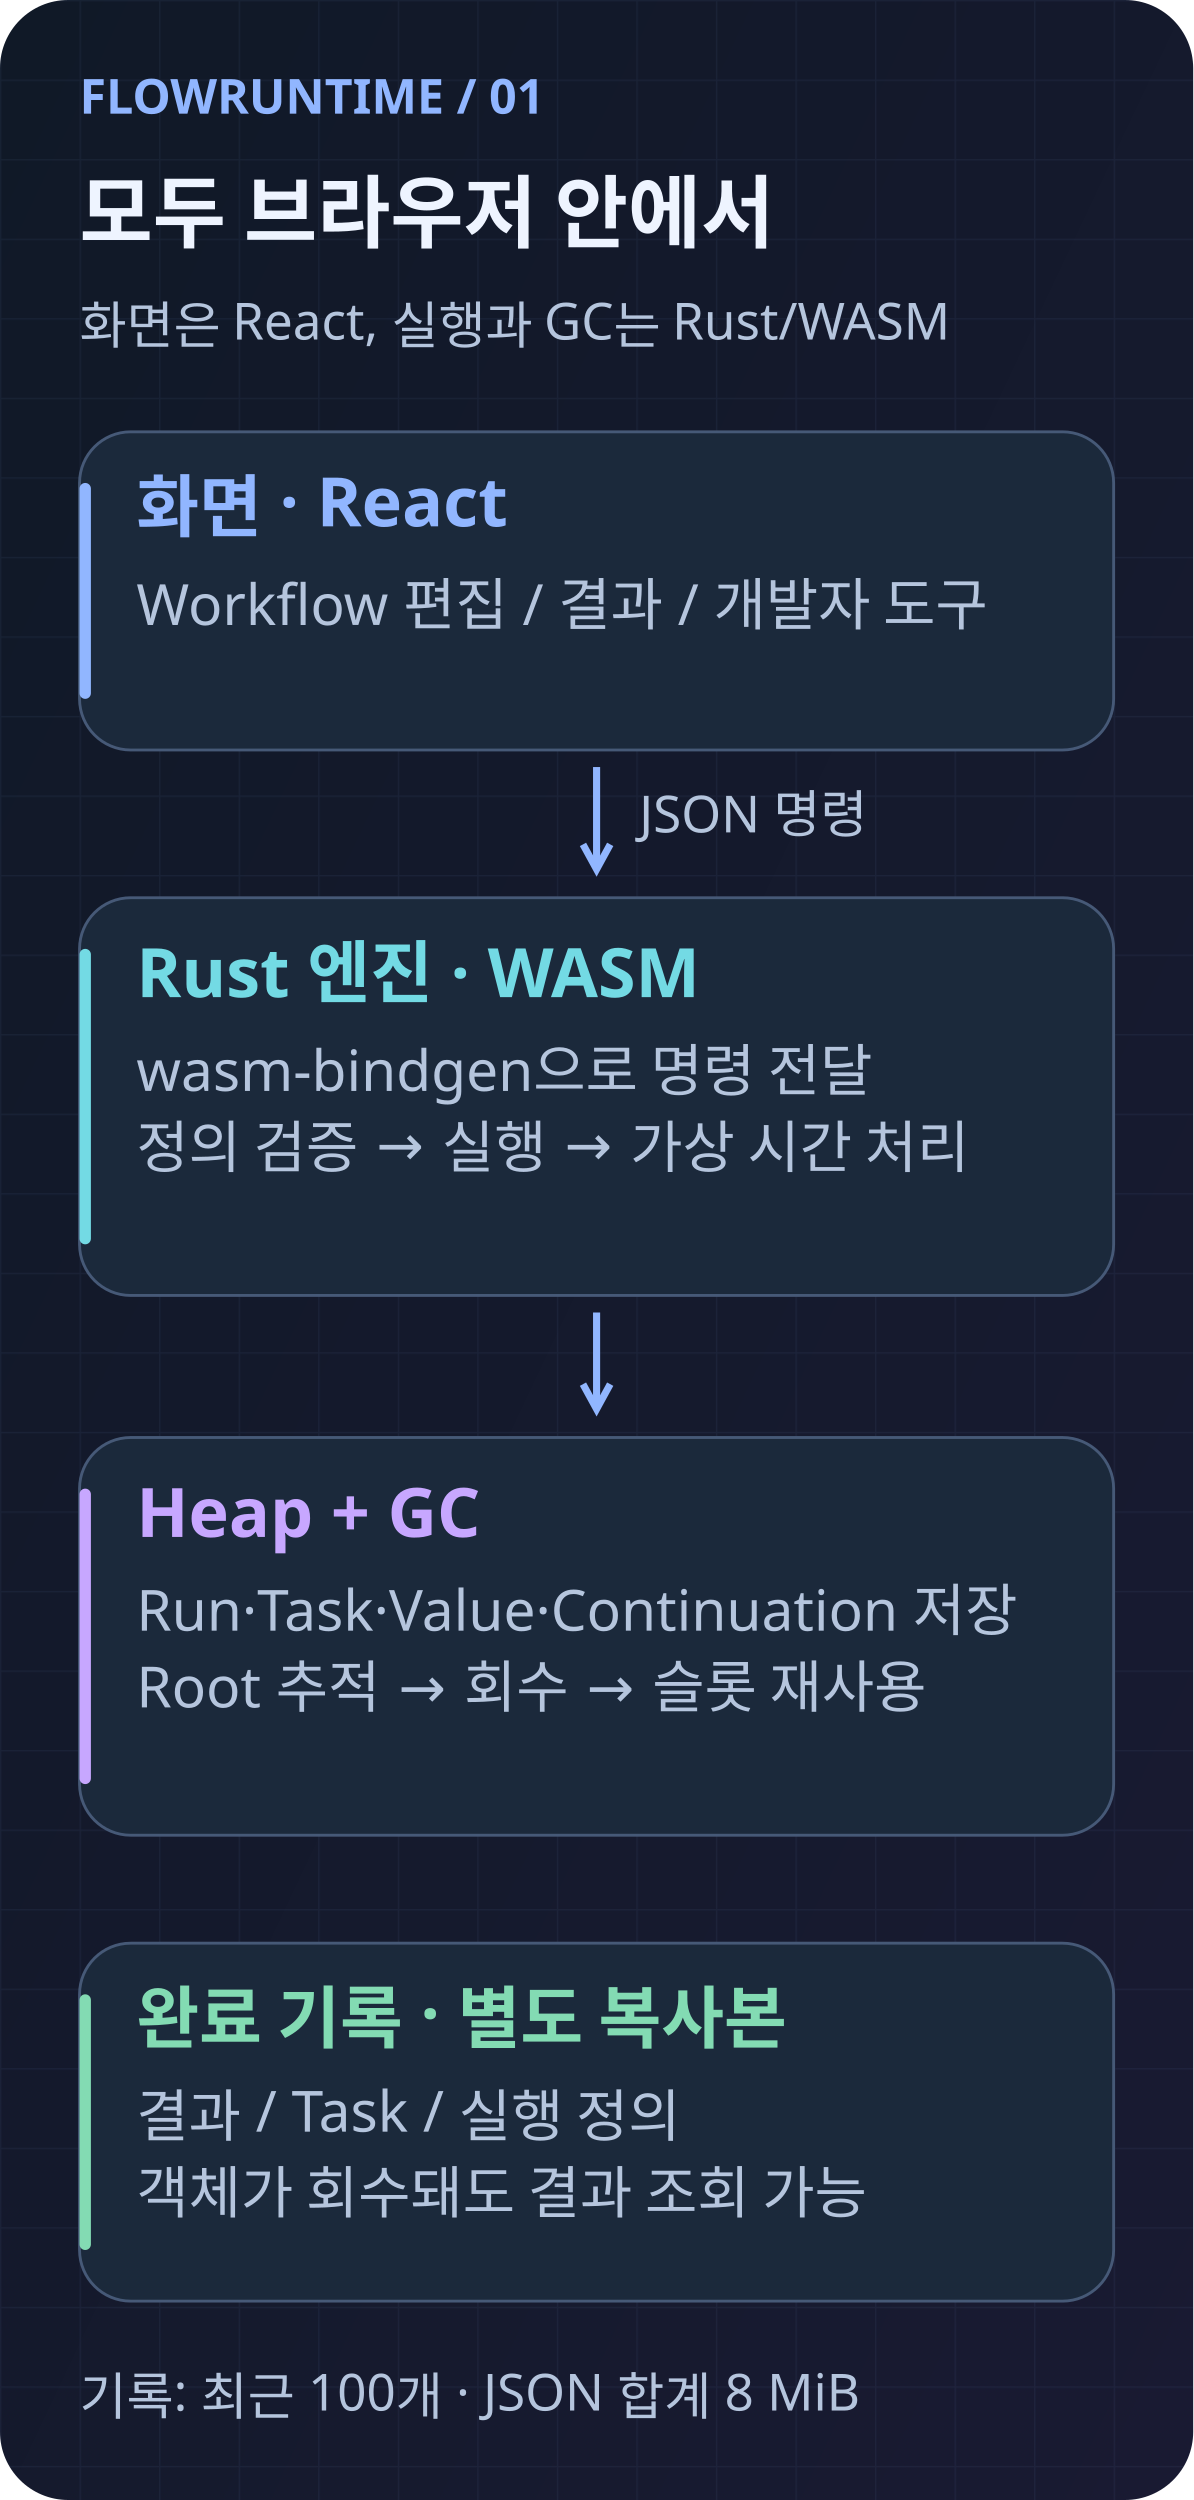
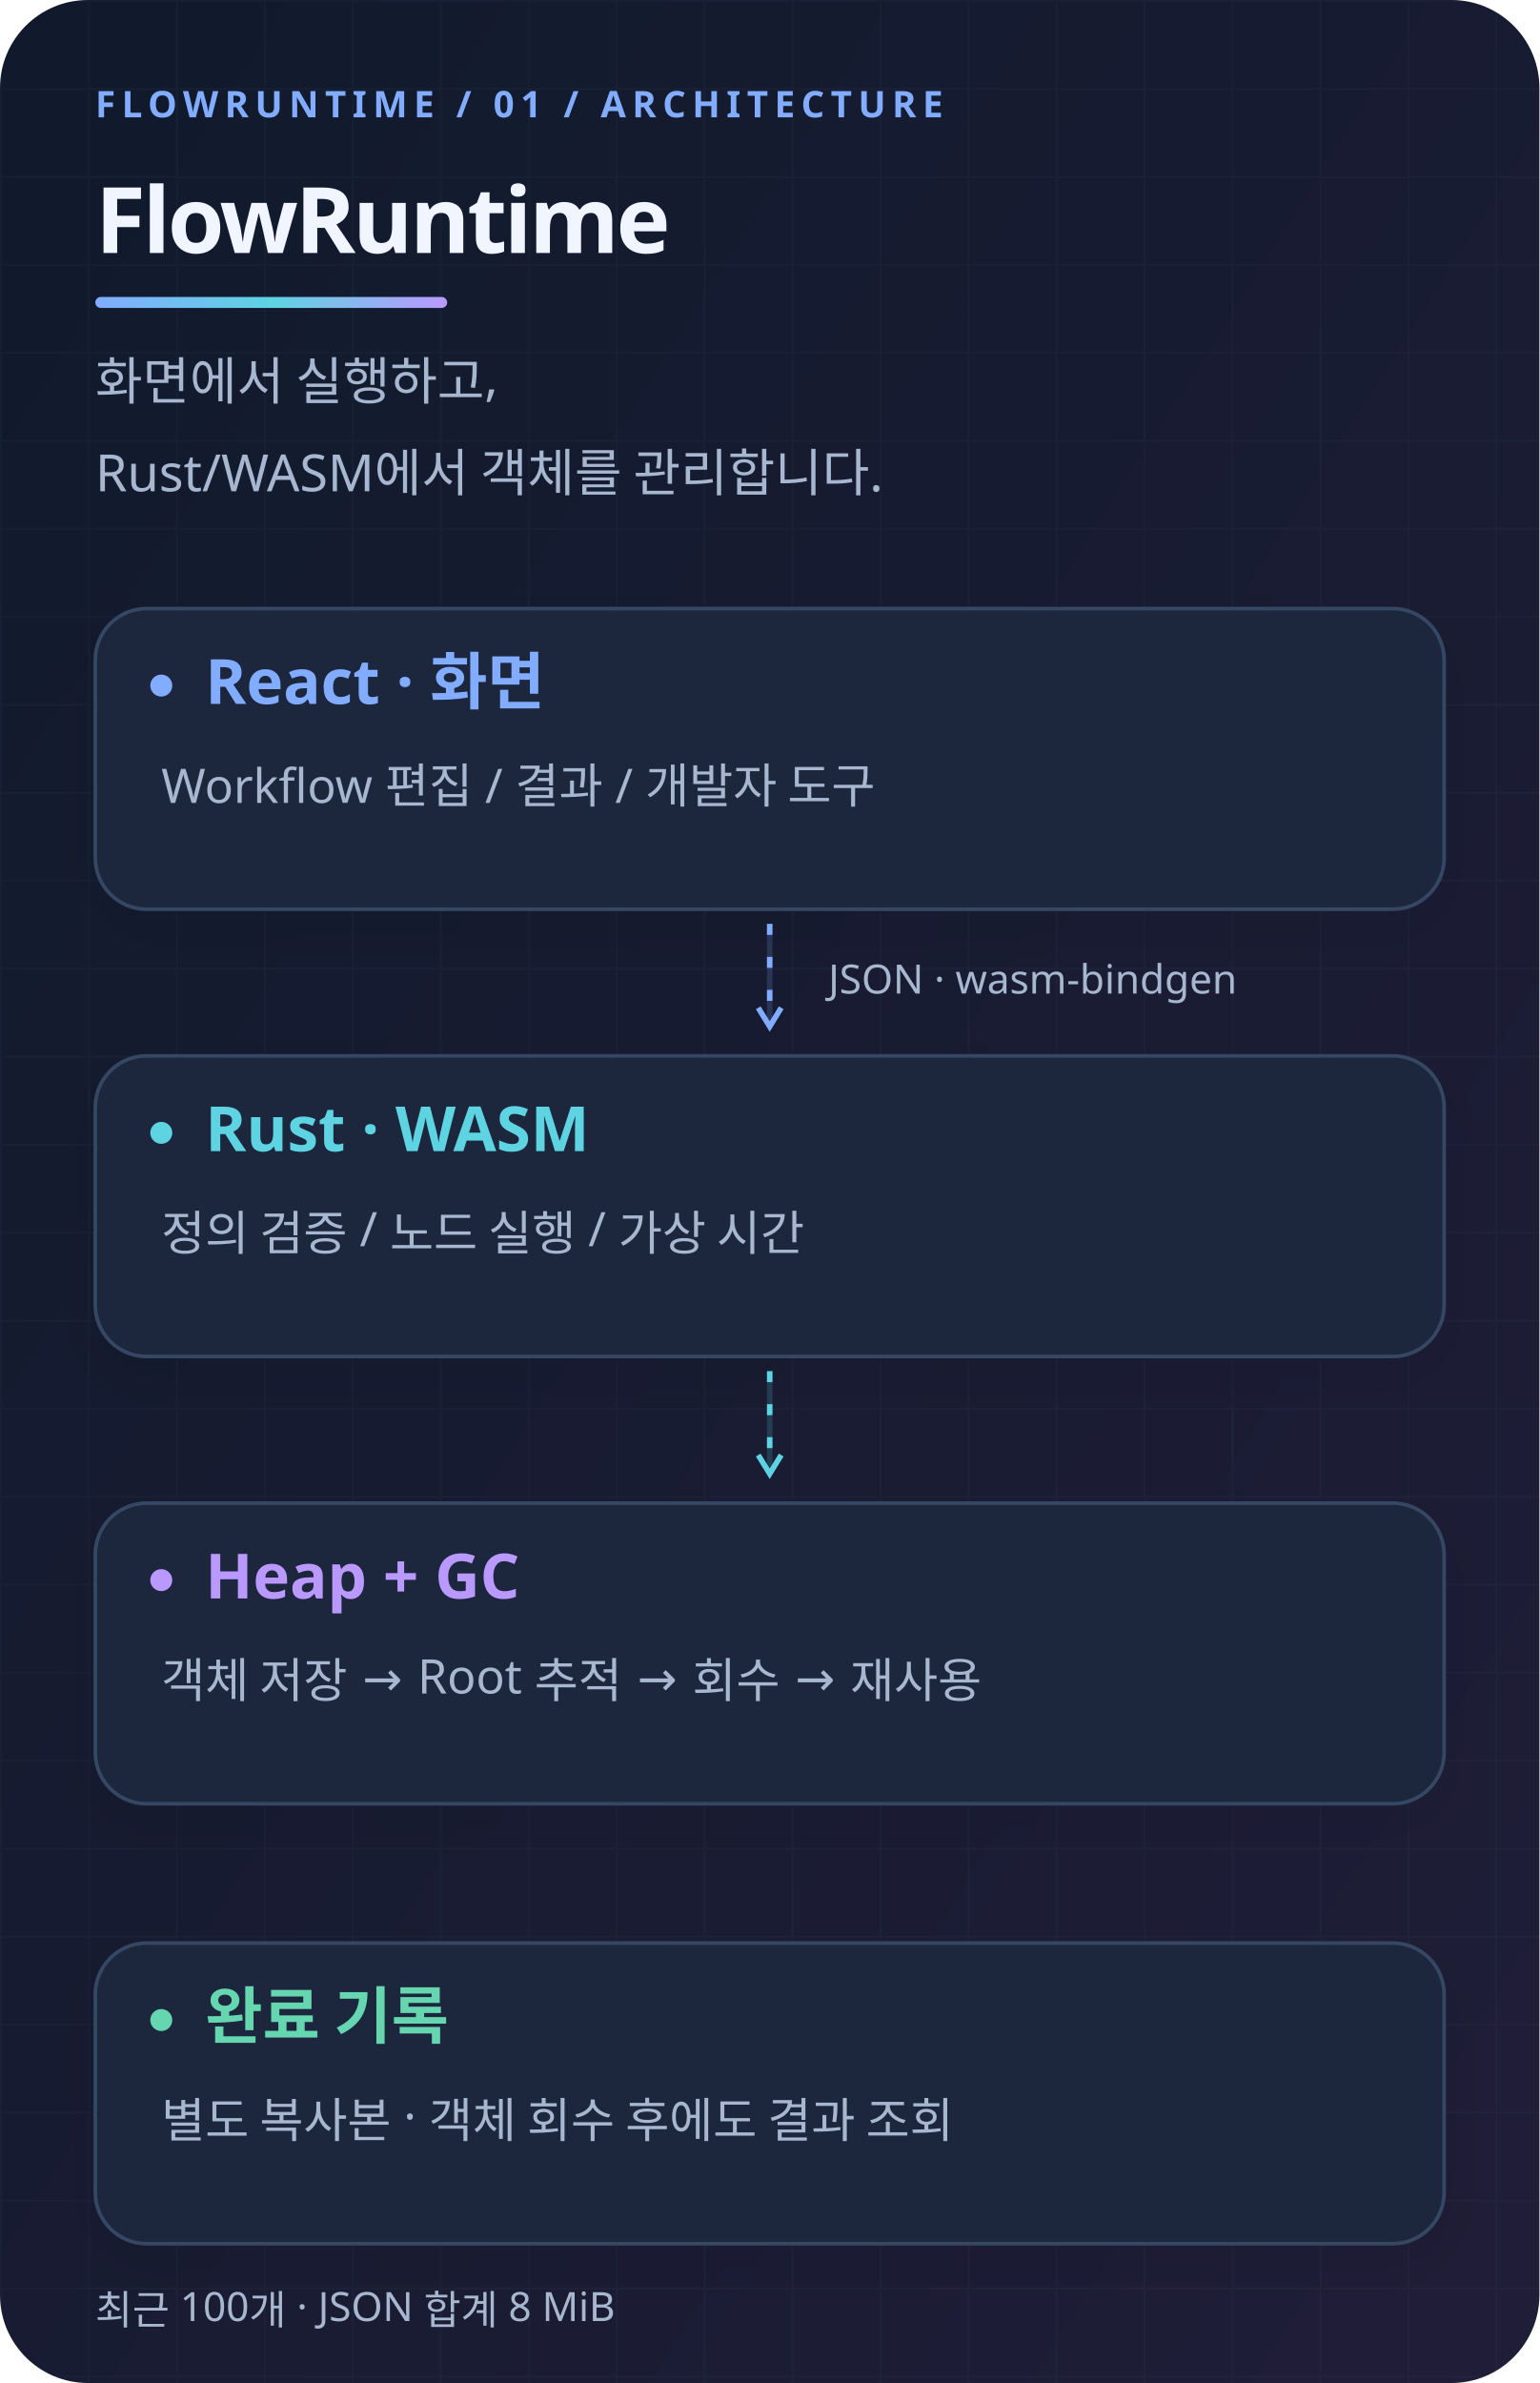
- <svg xmlns="http://www.w3.org/2000/svg" width="420" height="880" viewBox="0 0 420 880" role="img" aria-labelledby="title desc">
+ <svg xmlns="http://www.w3.org/2000/svg" width="420" height="650" viewBox="0 0 420 650" role="img" aria-labelledby="title desc">
  <defs>
    <linearGradient id="bg" x2="1" y2="1">
-       <stop stop-color="#101927" />
-       <stop offset="1" stop-color="#191a32" />
+       <stop stop-color="#101a2c" />
+       <stop offset="1" stop-color="#201d38" />
    </linearGradient>
-     <pattern id="grid" width="28" height="28" patternUnits="userSpaceOnUse">
-       <path d="M28 0H0V28" fill="none" stroke="#91b6ff" stroke-opacity=".055" />
+     <linearGradient id="accent">
+       <stop stop-color="#82acff" />
+       <stop offset=".5" stop-color="#5ed3e2" />
+       <stop offset="1" stop-color="#ba99ff" />
+     </linearGradient>
+     <pattern id="grid" width="24" height="24" patternUnits="userSpaceOnUse">
+       <path d="M24 0H0V24" fill="none" stroke="#82acff" stroke-opacity=".035" />
    </pattern>
+     <filter id="shadow" x="-20%" y="-30%" width="140%" height="170%">
+       <feDropShadow dx="0" dy="5" stdDeviation="8" flood-color="#000" flood-opacity=".07" />
+     </filter>
  </defs>
-   <style>text{font-family:'Malgun Gothic','Apple SD Gothic Neo','Segoe UI',sans-serif}</style>
-   <rect width="420" height="880" rx="24" fill="url(#bg)" />
-   <rect width="420" height="880" rx="24" fill="url(#grid)" />
-   <text x="28" y="40" font-size="17" fill="#91b6ff" font-weight="750" text-anchor="start">FLOWRUNTIME  /  01</text>
-   <text x="28" y="85" font-size="28" fill="#eef4ff" font-weight="800" text-anchor="start">모두 브라우저 안에서</text>
-   <text x="28" y="121" font-size="18" fill="#b5c5dd" font-weight="500" text-anchor="start">화면은 React, 실행과 GC는 Rust/WASM</text>
-   <rect x="28" y="152" width="364" height="112" rx="18" fill="#1b293b" stroke="#465977" />
-   <rect x="28" y="170" width="4" height="76" rx="2" fill="#91b6ff" />
-   <text x="48" y="187" font-size="24" fill="#91b6ff" font-weight="750" text-anchor="start">화면 · React</text>
-   <text x="48" y="220" font-size="20" fill="#b5c5dd" font-weight="500" text-anchor="start">Workflow 편집 / 결과 / 개발자 도구</text>
-   <path d="M210 270 L210 306" fill="none" stroke="#91b6ff" stroke-width="2.5" />
-   <path d="M205.206 297.224 L210 306 L214.794 297.224" fill="none" stroke="#91b6ff" stroke-width="2.5" />
-   <text x="225" y="293" font-size="18" fill="#b5c5dd" font-weight="500" text-anchor="start">JSON 명령</text>
-   <rect x="28" y="316" width="364" height="140" rx="18" fill="#1b293b" stroke="#465977" />
-   <rect x="28" y="334" width="4" height="104" rx="2" fill="#73dae4" />
-   <text x="48" y="351" font-size="24" fill="#73dae4" font-weight="750" text-anchor="start">Rust 엔진 · WASM</text>
-   <text x="48" y="384" font-size="20" fill="#b5c5dd" font-weight="500" text-anchor="start">wasm-bindgen으로 명령 전달</text>
-   <text x="48" y="411" font-size="20" fill="#b5c5dd" font-weight="500" text-anchor="start">정의 검증 → 실행 → 가상 시간 처리</text>
-   <path d="M210 462 L210 496" fill="none" stroke="#91b6ff" stroke-width="2.5" />
-   <path d="M205.206 487.224 L210 496 L214.794 487.224" fill="none" stroke="#91b6ff" stroke-width="2.5" />
-   <rect x="28" y="506" width="364" height="140" rx="18" fill="#1b293b" stroke="#465977" />
-   <rect x="28" y="524" width="4" height="104" rx="2" fill="#c7a7ff" />
-   <text x="48" y="541" font-size="24" fill="#c7a7ff" font-weight="750" text-anchor="start">Heap + GC</text>
-   <text x="48" y="574" font-size="20" fill="#b5c5dd" font-weight="500" text-anchor="start">Run·Task·Value·Continuation 저장</text>
-   <text x="48" y="601" font-size="20" fill="#b5c5dd" font-weight="500" text-anchor="start">Root 추적 → 회수 → 슬롯 재사용</text>
-   <rect x="28" y="684" width="364" height="126" rx="18" fill="#1b293b" stroke="#465977" />
-   <rect x="28" y="702" width="4" height="90" rx="2" fill="#83dbb3" />
-   <text x="48" y="719" font-size="24" fill="#83dbb3" font-weight="750" text-anchor="start">완료 기록 · 별도 복사본</text>
-   <text x="48" y="752" font-size="20" fill="#b5c5dd" font-weight="500" text-anchor="start">결과 / Task / 실행 정의</text>
-   <text x="48" y="779" font-size="20" fill="#b5c5dd" font-weight="500" text-anchor="start">객체가 회수돼도 결과 조회 가능</text>
-   <text x="28" y="850" font-size="18" fill="#b5c5dd" font-weight="500" text-anchor="start">기록: 최근 100개 · JSON 합계 8 MiB</text>
+   <style>text{font-family:'Segoe UI','Malgun Gothic','Apple SD Gothic Neo',sans-serif}.flow{animation:flow 1.8s linear infinite}.pulse{animation:pulse 3s ease-in-out infinite}@keyframes flow{to{stroke-dashoffset:-18}}@keyframes pulse{0%,100%{opacity:.45}50%{opacity:1}}@media(prefers-reduced-motion:reduce){.flow,.pulse{animation:none}}</style>
+   <rect width="420" height="650" rx="24" fill="url(#bg)" />
+   <rect width="420" height="650" rx="24" fill="url(#grid)" />
+   <text x="26" y="32" font-size="10" fill="#82acff" font-weight="800" text-anchor="start" letter-spacing="1.7">FLOWRUNTIME / 01 / ARCHITECTURE</text>
+   <text x="26" y="69" font-size="25" fill="#f0f5ff" font-weight="800" text-anchor="start" letter-spacing="-0.8">FlowRuntime</text>
+   <rect x="26" y="81" width="96" height="3" rx="1.5" fill="url(#accent)" />
+   <text x="26" y="109" font-size="14" fill="#a7b7cf" font-weight="500" text-anchor="start" letter-spacing="0">화면에서 실행하고,</text>
+   <text x="26" y="134" font-size="14" fill="#a7b7cf" font-weight="500" text-anchor="start" letter-spacing="0">Rust/WASM에서 객체를 관리합니다.</text>
+   <rect x="26" y="166" width="368" height="82" rx="14" fill="#1a273d" stroke="#354662" filter="url(#shadow)" />
+   <circle cx="44" cy="187" r="3" fill="#82acff" />
+   <text x="56" y="192" font-size="17" fill="#82acff" font-weight="750" text-anchor="start" letter-spacing="0">React · 화면</text>
+   <text x="44" y="219" font-size="13" fill="#a7b7cf" font-weight="500" text-anchor="start" letter-spacing="0">Workflow 편집 / 결과 / 개발자 도구</text>
+   <path d="M210 252 L210 280" fill="none" stroke="#82acff" stroke-opacity=".18" stroke-width="1.5" />
+   <path d="M210 252 L210 280" fill="none" stroke="#82acff" stroke-width="1.5" stroke-dasharray="3 6" class="flow" />
+   <path d="M206.864 274.885 L210 280 L213.136 274.885" fill="none" stroke="#82acff" stroke-width="1.5" />
+   <text x="226" y="271" font-size="11" fill="#a7b7cf" font-weight="500" text-anchor="start" letter-spacing="0">JSON · wasm-bindgen</text>
+   <rect x="26" y="288" width="368" height="82" rx="14" fill="#1a273d" stroke="#354662" filter="url(#shadow)" />
+   <circle cx="44" cy="309" r="3" fill="#5ed3e2" />
+   <text x="56" y="314" font-size="17" fill="#5ed3e2" font-weight="750" text-anchor="start" letter-spacing="0">Rust · WASM</text>
+   <text x="44" y="341" font-size="13" fill="#a7b7cf" font-weight="500" text-anchor="start" letter-spacing="0">정의 검증 / 노드 실행 / 가상 시간</text>
+   <path d="M210 374 L210 402" fill="none" stroke="#5ed3e2" stroke-opacity=".18" stroke-width="1.5" />
+   <path d="M210 374 L210 402" fill="none" stroke="#5ed3e2" stroke-width="1.5" stroke-dasharray="3 6" class="flow" />
+   <path d="M206.864 396.885 L210 402 L213.136 396.885" fill="none" stroke="#5ed3e2" stroke-width="1.5" />
+   <rect x="26" y="410" width="368" height="82" rx="14" fill="#1a273d" stroke="#354662" filter="url(#shadow)" />
+   <circle cx="44" cy="431" r="3" fill="#ba99ff" />
+   <text x="56" y="436" font-size="17" fill="#ba99ff" font-weight="750" text-anchor="start" letter-spacing="0">Heap + GC</text>
+   <text x="44" y="463" font-size="13" fill="#a7b7cf" font-weight="500" text-anchor="start" letter-spacing="0">객체 저장 → Root 추적 → 회수 → 재사용</text>
+   <rect x="26" y="530" width="368" height="82" rx="14" fill="#1a273d" stroke="#354662" filter="url(#shadow)" />
+   <circle cx="44" cy="551" r="3" fill="#65d6b0" />
+   <text x="56" y="556" font-size="17" fill="#65d6b0" font-weight="750" text-anchor="start" letter-spacing="0">완료 기록</text>
+   <text x="44" y="583" font-size="13" fill="#a7b7cf" font-weight="500" text-anchor="start" letter-spacing="0">별도 복사본 · 객체 회수 후에도 결과 조회</text>
+   <text x="26" y="634" font-size="11" fill="#a7b7cf" font-weight="500" text-anchor="start" letter-spacing="0">최근 100개 · JSON 합계 8 MiB</text>
</svg>
